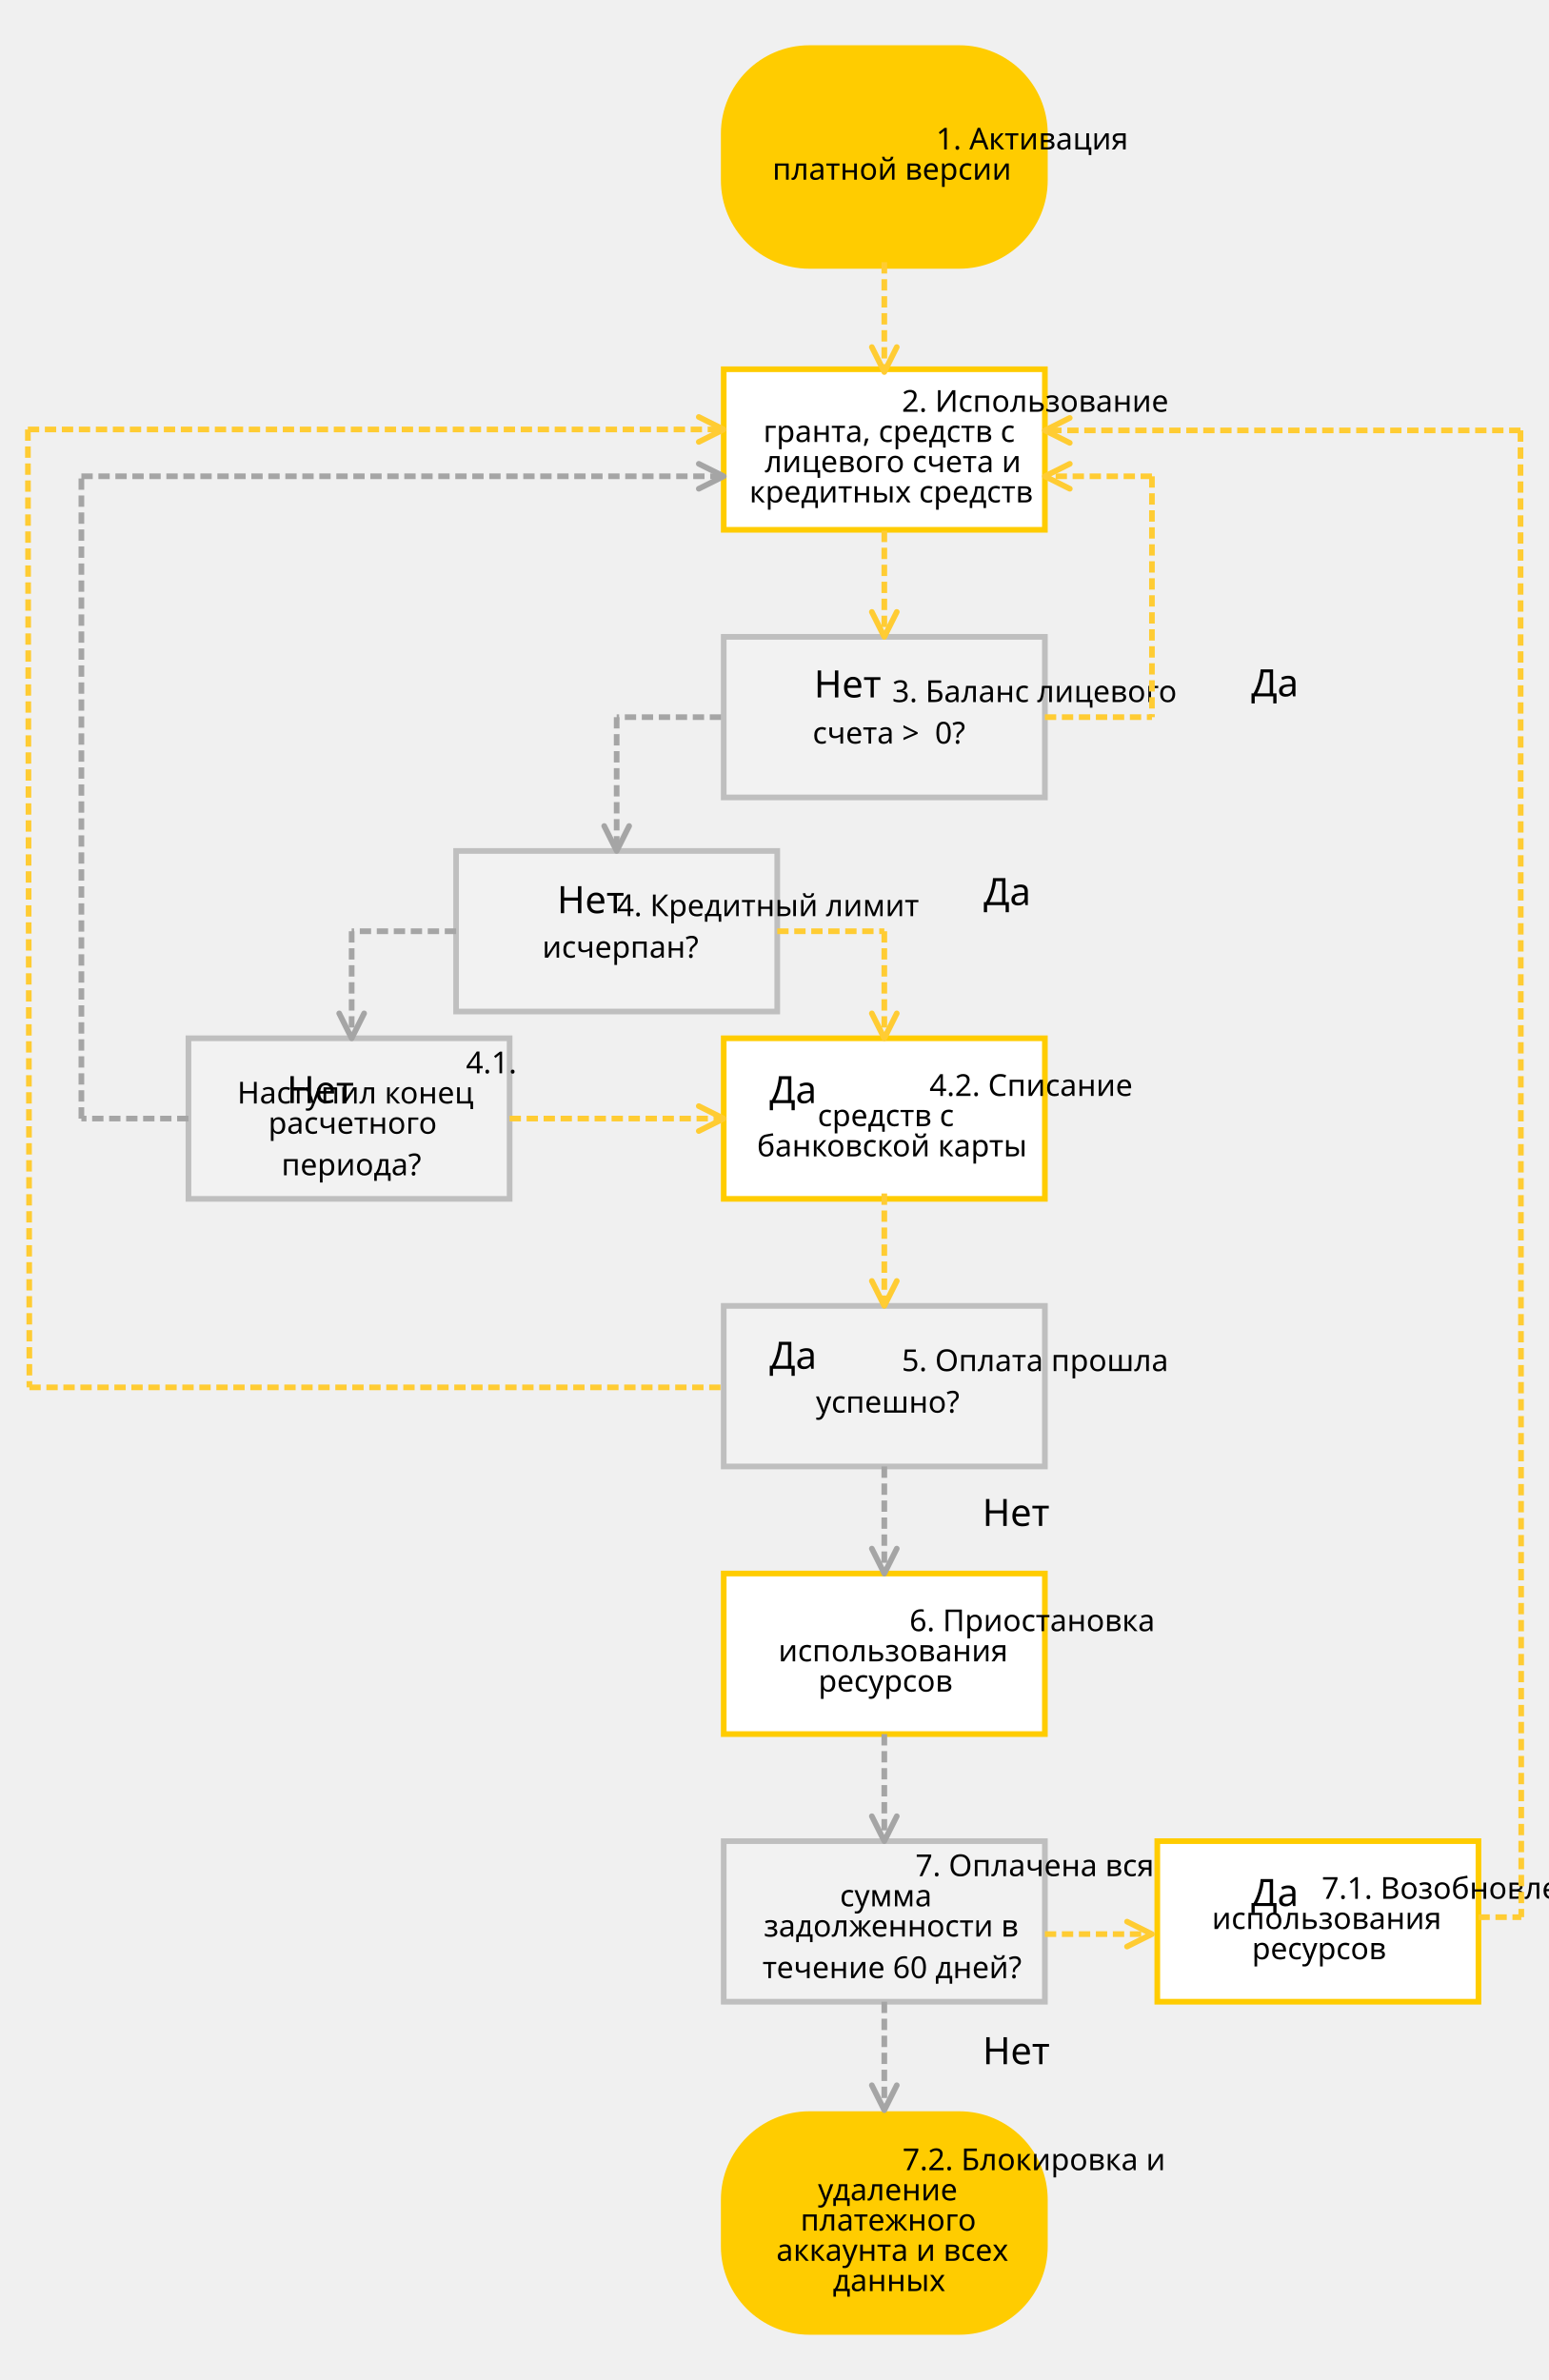
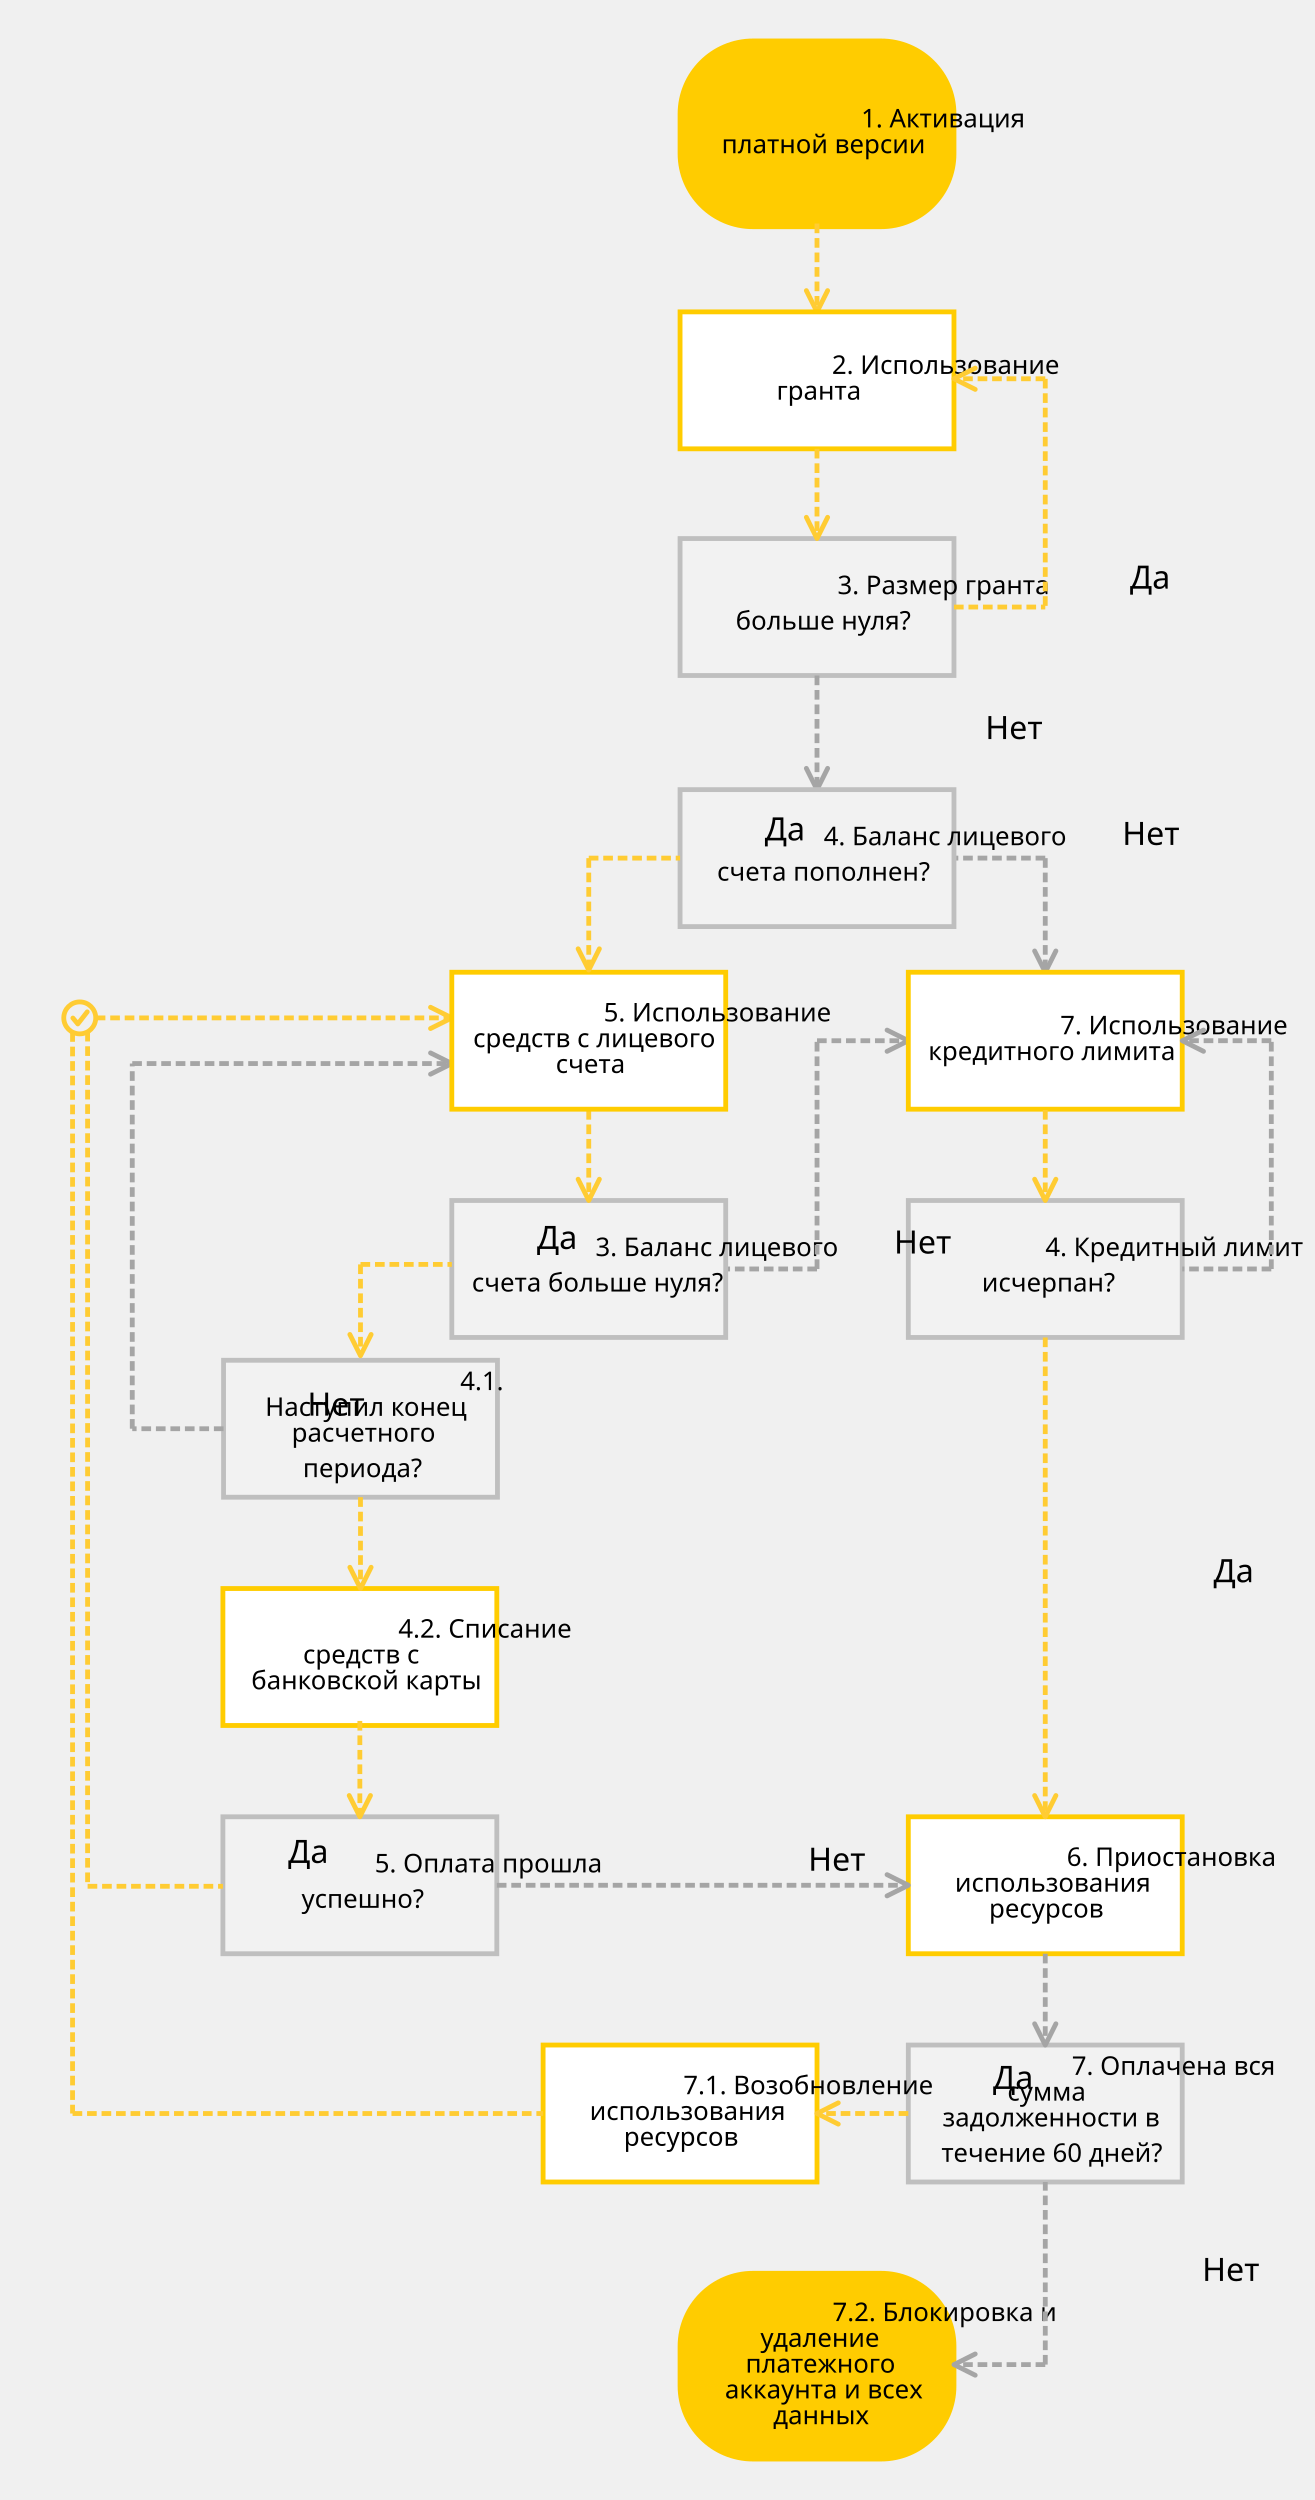
- <svg xmlns="http://www.w3.org/2000/svg" xmlns:ns1="http://schemas.microsoft.com/visio/2003/SVGExtensions/" xmlns:xlink="http://www.w3.org/1999/xlink" width="5.694in" height="8.753in" viewBox="0 0 409.976 630.182" xml:space="preserve" color-interpolation-filters="sRGB" class="st16">
+ <svg xmlns="http://www.w3.org/2000/svg" xmlns:ns1="http://schemas.microsoft.com/visio/2003/SVGExtensions/" xmlns:xlink="http://www.w3.org/1999/xlink" width="5.668in" height="10.78in" viewBox="0 0 408.102 776.166" xml:space="preserve" color-interpolation-filters="sRGB" class="st19">
  <ns1:documentProperties ns1:langID="1049" ns1:metric="true" ns1:viewMarkup="false">
    <ns1:userDefs>
      <ns1:ud ns1:nameU="msvConvertTheme" />
    </ns1:userDefs>
  </ns1:documentProperties>
  <style type="text/css">
	
- 		.st1 {fill:#ffffff;marker-end:url(#mrkr13-4);stroke:#ffcc00;stroke-linecap:butt;stroke-width:1.5}
+ 		.st1 {fill:#ffcc00;marker-end:url(#mrkr13-4);stroke:#ffcc00;stroke-linecap:butt;stroke-width:1.5}
		.st2 {fill:#ffcc00;fill-opacity:1;stroke:#ffcc00;stroke-opacity:1;stroke-width:0.373}
		.st3 {fill:#000000;font-family:Yandex Sans Text Light;font-size:0.667em}
		.st4 {font-size:1em}
- 		.st5 {fill:#ffcc00;marker-end:url(#mrkr13-4);stroke:#ffcc00;stroke-linecap:butt;stroke-width:1.5}
- 		.st6 {fill:#f2f2f2;marker-end:url(#mrkr13-23);stroke:#bfbfbf;stroke-linecap:butt;stroke-width:1.5}
+ 		.st5 {fill:#ffffff;marker-end:url(#mrkr13-4);stroke:#ffcc00;stroke-linecap:butt;stroke-width:1.5}
+ 		.st6 {fill:#f2f2f2;marker-end:url(#mrkr13-16);stroke:#bfbfbf;stroke-linecap:butt;stroke-width:1.5}
		.st7 {fill:#bfbfbf;fill-opacity:1;stroke:#bfbfbf;stroke-opacity:1;stroke-width:0.373}
		.st8 {stroke:#ffcc33;stroke-dasharray:3,1.5;stroke-linecap:butt;stroke-width:1.5}
- 		.st9 {marker-end:url(#mrkr3-71);stroke:#ffcc33;stroke-dasharray:3,1.5;stroke-linecap:butt;stroke-width:1.5}
+ 		.st9 {marker-end:url(#mrkr3-64);stroke:#ffcc33;stroke-dasharray:3,1.5;stroke-linecap:butt;stroke-width:1.5}
		.st10 {fill:#ffcc33;fill-opacity:1;stroke:#ffcc33;stroke-opacity:1;stroke-width:0.455}
- 		.st11 {marker-end:url(#mrkr3-78);stroke:#a5a5a5;stroke-dasharray:3,1.5;stroke-linecap:butt;stroke-width:1.5}
+ 		.st11 {marker-end:url(#mrkr3-71);stroke:#a5a5a5;stroke-dasharray:3,1.5;stroke-linecap:butt;stroke-width:1.5}
		.st12 {fill:#a5a5a5;fill-opacity:1;stroke:#a5a5a5;stroke-opacity:1;stroke-width:0.455}
		.st13 {fill:none;marker-end:url(#mrkr13-4);stroke:none;stroke-linecap:butt;stroke-width:1.5}
		.st14 {fill:#000000;font-family:Yandex Sans Text Light;font-size:0.833em}
		.st15 {stroke:#a5a5a5;stroke-dasharray:3,1.5;stroke-linecap:butt;stroke-width:1.5}
- 		.st16 {fill:none;fill-rule:evenodd;font-size:12px;overflow:visible;stroke-linecap:square;stroke-miterlimit:3}
+ 		.st16 {fill:none;stroke:#ffcc33;stroke-linecap:butt;stroke-width:1.5}
+ 		.st17 {fill:none}
+ 		.st18 {stroke:#ffcc33;stroke-linecap:round;stroke-linejoin:round;stroke-width:1.5}
+ 		.st19 {fill:none;fill-rule:evenodd;font-size:12px;overflow:visible;stroke-linecap:square;stroke-miterlimit:3}
	
	</style>
  <defs id="Patterns_And_Gradients">
-     <linearGradient id="grad0-63" x1="0" y1="0" x2="1" y2="0" gradientTransform="rotate(270 0.5 0.5)">
+     <linearGradient id="grad0-56" x1="0" y1="0" x2="1" y2="0" gradientTransform="rotate(270 0.5 0.5)">
      <stop offset="0" stop-color="#f2f2f2" stop-opacity="1" />
      <stop offset="1" stop-color="#ffffff" stop-opacity="1" />
    </linearGradient>
  </defs>
  <defs id="Markers">
    <g id="lend13">
      <path d="M 3 1 L 0 0 L 3 -1 L 3 1 " style="stroke:none" />
    </g>
    <marker id="mrkr13-4" class="st2" ns1:arrowType="13" ns1:arrowSize="2" ns1:setback="8.04" refX="-8.04" orient="auto" markerUnits="strokeWidth" overflow="visible">
      <use xlink:href="#lend13" transform="scale(-2.68,-2.68) " />
    </marker>
-     <marker id="mrkr13-23" class="st7" ns1:arrowType="13" ns1:arrowSize="2" ns1:setback="8.04" refX="-8.04" orient="auto" markerUnits="strokeWidth" overflow="visible">
+     <marker id="mrkr13-16" class="st7" ns1:arrowType="13" ns1:arrowSize="2" ns1:setback="8.04" refX="-8.04" orient="auto" markerUnits="strokeWidth" overflow="visible">
      <use xlink:href="#lend13" transform="scale(-2.68,-2.68) " />
    </marker>
    <g id="lend3">
      <path d="M 2 1 L 0 0 L 2 -1 " style="stroke-linecap:round;stroke-linejoin:round;fill:none" />
    </g>
-     <marker id="mrkr3-71" class="st10" ns1:arrowType="3" ns1:arrowSize="1" orient="auto" markerUnits="strokeWidth" overflow="visible">
+     <marker id="mrkr3-64" class="st10" ns1:arrowType="3" ns1:arrowSize="1" orient="auto" markerUnits="strokeWidth" overflow="visible">
      <use xlink:href="#lend3" transform="scale(-2.2,-2.2) " />
    </marker>
-     <marker id="mrkr3-78" class="st12" ns1:arrowType="3" ns1:arrowSize="1" orient="auto" markerUnits="strokeWidth" overflow="visible">
+     <marker id="mrkr3-71" class="st12" ns1:arrowType="3" ns1:arrowSize="1" orient="auto" markerUnits="strokeWidth" overflow="visible">
      <use xlink:href="#lend3" transform="scale(-2.2,-2.2) " />
    </marker>
  </defs>
  <g ns1:mID="0" ns1:index="1" ns1:groupContext="foregroundPage">
    <ns1:pageProperties ns1:drawingScale="0.0393701" ns1:pageScale="0.0393701" ns1:drawingUnits="24" ns1:shadowOffsetX="8.50394" ns1:shadowOffsetY="-8.50394" />
-     <g id="shape5-1" ns1:mID="5" ns1:groupContext="shape" transform="translate(191.631,-489.91)">
-       <ns1:textBlock ns1:margins="rect(4,4,4,4)" ns1:tabSpace="42.5197" />
-       <ns1:textRect cx="42.52" cy="608.922" width="85.04" height="42.52" />
-       <rect x="0" y="587.662" width="85.039" height="42.52" class="st1" />
-       <text x="9.69" y="598.92" class="st3" ns1:langID="1049">
-         <ns1:paragraph ns1:spLine="-1" ns1:horizAlign="1" />
-         <ns1:tabList />2. Использование <tspan x="10.49" dy="1em" class="st4">гранта</tspan>, средств с <tspan x="10.85" dy="1em" class="st4">лицевого счета и </tspan>
-         <tspan x="6.78" dy="1em" class="st4">кредитных средств</tspan>
-       </text>
-     </g>
-     <g id="shape129-9" ns1:mID="129" ns1:groupContext="shape" transform="translate(191.631,-559.799)">
-       <ns1:textBlock ns1:margins="rect(4,4,4,4)" ns1:tabSpace="42.5197" />
-       <ns1:textRect cx="42.52" cy="601.347" width="85.04" height="57.67" />
-       <rect x="0" y="572.511" width="85.039" height="57.67" rx="22.677" ry="22.677" class="st5" />
-       <text x="18.76" y="599.35" class="st3" ns1:langID="1049">
+     <g id="shape129-1" ns1:mID="129" ns1:groupContext="shape" transform="translate(211.138,-705.783)">
+       <ns1:textBlock ns1:margins="rect(4,4,4,4)" ns1:tabSpace="42.5197" />
+       <ns1:textRect cx="42.52" cy="747.331" width="85.04" height="57.67" />
+       <rect x="0" y="718.496" width="85.039" height="57.67" rx="22.677" ry="22.677" class="st1" />
+       <text x="18.76" y="745.33" class="st3" ns1:langID="1049">
        <ns1:paragraph ns1:spLine="-1" ns1:horizAlign="1" />
        <ns1:tabList />1. Активация <tspan x="12.9" dy="1em" class="st4">платной версии</tspan>
      </text>
    </g>
-     <g id="shape165-14" ns1:mID="165" ns1:groupContext="shape" transform="translate(191.631,-312.745)">
-       <ns1:textBlock ns1:margins="rect(4,4,4,4)" ns1:tabSpace="42.5197" />
-       <ns1:textRect cx="42.52" cy="608.922" width="85.04" height="42.52" />
-       <rect x="0" y="587.662" width="85.039" height="42.52" class="st1" />
-       <text x="17" y="602.92" class="st3" ns1:langID="1049">
+     <g id="shape165-7" ns1:mID="165" ns1:groupContext="shape" transform="translate(69.2039,-240.461)">
+       <ns1:textBlock ns1:margins="rect(4,4,4,4)" ns1:tabSpace="42.5197" />
+       <ns1:textRect cx="42.52" cy="754.906" width="85.04" height="42.52" />
+       <rect x="0" y="733.646" width="85.039" height="42.52" class="st5" />
+       <text x="17" y="748.91" class="st3" ns1:langID="1049">
        <ns1:paragraph ns1:spLine="-1" ns1:horizAlign="1" />
        <ns1:tabList />4.2. Списание <tspan x="24.87" dy="1em" class="st4">средств с </tspan>
        <tspan x="8.81" dy="1em" class="st4">банковской карты</tspan>
      </text>
    </g>
-     <g id="shape168-20" ns1:mID="168" ns1:groupContext="shape" transform="translate(191.631,-419.044)">
-       <ns1:textBlock ns1:margins="rect(4,4,4,4)" ns1:tabSpace="42.5197" />
-       <ns1:textRect cx="42.52" cy="608.922" width="85.04" height="42.52" />
-       <rect x="0" y="587.662" width="85.039" height="42.52" class="st6" />
-       <text x="7.14" y="604.92" class="st3" ns1:langID="1049">
-         <ns1:paragraph ns1:spLine="-1" ns1:horizAlign="1" />
-         <ns1:tabList />3. Баланс лицевого <tspan x="23.54" dy="1.375em" class="st4">счета </tspan>&gt;  0?</text>
-     </g>
-     <g id="shape170-26" ns1:mID="170" ns1:groupContext="shape" transform="translate(191.631,-241.879)">
-       <ns1:textBlock ns1:margins="rect(4,4,4,4)" ns1:tabSpace="42.5197" />
-       <ns1:textRect cx="42.52" cy="608.922" width="85.04" height="42.52" />
-       <rect x="0" y="587.662" width="85.039" height="42.52" class="st6" />
-       <text x="9.68" y="604.92" class="st3" ns1:langID="1049">
+     <g id="shape168-13" ns1:mID="168" ns1:groupContext="shape" transform="translate(140.271,-360.934)">
+       <ns1:textBlock ns1:margins="rect(4,4,4,4)" ns1:tabSpace="42.5197" />
+       <ns1:textRect cx="42.52" cy="754.906" width="85.04" height="42.52" />
+       <rect x="0" y="733.646" width="85.039" height="42.52" class="st6" />
+       <text x="7.14" y="750.91" class="st3" ns1:langID="1049">
+         <ns1:paragraph ns1:spLine="-1" ns1:horizAlign="1" />
+         <ns1:tabList />3. Баланс лицевого <tspan x="6.22" dy="1.375em" class="st4">счета больше нуля</tspan>?</text>
+     </g>
+     <g id="shape170-19" ns1:mID="170" ns1:groupContext="shape" transform="translate(69.2039,-169.595)">
+       <ns1:textBlock ns1:margins="rect(4,4,4,4)" ns1:tabSpace="42.5197" />
+       <ns1:textRect cx="42.52" cy="754.906" width="85.04" height="42.52" />
+       <rect x="0" y="733.646" width="85.039" height="42.52" class="st6" />
+       <text x="9.68" y="750.91" class="st3" ns1:langID="1049">
        <ns1:paragraph ns1:spLine="-1" ns1:horizAlign="1" />
        <ns1:tabList />5.<tspan class="st4" ns1:langID="1033"> </tspan>Оплата прошла <tspan x="24.41" dy="1.375em" class="st4">успешно</tspan>?</text>
    </g>
-     <g id="shape178-32" ns1:mID="178" ns1:groupContext="shape" transform="translate(191.631,-171.013)">
-       <ns1:textBlock ns1:margins="rect(4,4,4,4)" ns1:tabSpace="42.5197" />
-       <ns1:textRect cx="42.52" cy="608.922" width="85.04" height="42.52" />
-       <rect x="0" y="587.662" width="85.039" height="42.52" class="st1" />
-       <text x="11.73" y="602.92" class="st3" ns1:langID="1049">
+     <g id="shape178-25" ns1:mID="178" ns1:groupContext="shape" transform="translate(282.004,-169.595)">
+       <ns1:textBlock ns1:margins="rect(4,4,4,4)" ns1:tabSpace="42.5197" />
+       <ns1:textRect cx="42.52" cy="754.906" width="85.04" height="42.52" />
+       <rect x="0" y="733.646" width="85.039" height="42.52" class="st5" />
+       <text x="11.73" y="748.91" class="st3" ns1:langID="1049">
        <ns1:paragraph ns1:spLine="-1" ns1:horizAlign="1" />
        <ns1:tabList />6. Приостановка <tspan x="14.46" dy="1em" class="st4">использования </tspan>
        <tspan x="25.05" dy="1em" class="st4">ресурсов</tspan>
      </text>
    </g>
-     <g id="shape179-38" ns1:mID="179" ns1:groupContext="shape" transform="translate(191.631,-100.147)">
-       <ns1:textBlock ns1:margins="rect(4,4,4,4)" ns1:tabSpace="42.5197" />
-       <ns1:textRect cx="42.52" cy="608.922" width="85.04" height="42.52" />
-       <rect x="0" y="587.662" width="85.039" height="42.52" class="st6" />
-       <text x="13.29" y="596.92" class="st3" ns1:langID="1049">
+     <g id="shape179-31" ns1:mID="179" ns1:groupContext="shape" transform="translate(282.004,-98.7292)">
+       <ns1:textBlock ns1:margins="rect(4,4,4,4)" ns1:tabSpace="42.5197" />
+       <ns1:textRect cx="42.52" cy="754.906" width="85.04" height="42.52" />
+       <rect x="0" y="733.646" width="85.039" height="42.52" class="st6" />
+       <text x="13.29" y="742.91" class="st3" ns1:langID="1049">
        <ns1:paragraph ns1:spLine="-1" ns1:horizAlign="1" />
        <ns1:tabList />7.<tspan class="st4" ns1:langID="1033"> </tspan>Оплачена вся <tspan x="30.76" dy="1em" class="st4">сумма </tspan>
        <tspan x="10.63" dy="1em" class="st4">задолженности в </tspan>
        <tspan x="10.27" dy="1.375em" class="st4">течение </tspan>60 дней?</text>
    </g>
-     <g id="shape184-46" ns1:mID="184" ns1:groupContext="shape" transform="translate(306.434,-100.147)">
-       <ns1:textBlock ns1:margins="rect(4,4,4,4)" ns1:tabSpace="42.5197" />
-       <ns1:textRect cx="42.52" cy="608.922" width="85.04" height="42.52" />
-       <rect x="0" y="587.662" width="85.039" height="42.52" class="st1" />
-       <text x="6.07" y="602.92" class="st3" ns1:langID="1049">
+     <g id="shape184-39" ns1:mID="184" ns1:groupContext="shape" transform="translate(168.618,-98.7292)">
+       <ns1:textBlock ns1:margins="rect(4,4,4,4)" ns1:tabSpace="42.5197" />
+       <ns1:textRect cx="42.52" cy="754.906" width="85.04" height="42.52" />
+       <rect x="0" y="733.646" width="85.039" height="42.52" class="st5" />
+       <text x="6.07" y="748.91" class="st3" ns1:langID="1049">
        <ns1:paragraph ns1:spLine="-1" ns1:horizAlign="1" />
        <ns1:tabList />7.1. Возобновление <tspan x="14.46" dy="1em" class="st4">использования </tspan>
        <tspan x="25.05" dy="1em" class="st4">ресурсов</tspan>
      </text>
    </g>
-     <g id="shape186-52" ns1:mID="186" ns1:groupContext="shape" transform="translate(191.631,-12.7124)">
-       <ns1:textBlock ns1:margins="rect(4,4,4,4)" ns1:tabSpace="42.5197" />
-       <ns1:textRect cx="42.52" cy="601.347" width="85.04" height="57.67" />
-       <rect x="0" y="572.511" width="85.039" height="57.67" rx="22.677" ry="22.677" class="st5" />
-       <text x="9.87" y="587.35" class="st3" ns1:langID="1049">
+     <g id="shape186-45" ns1:mID="186" ns1:groupContext="shape" transform="translate(211.138,-12.7124)">
+       <ns1:textBlock ns1:margins="rect(4,4,4,4)" ns1:tabSpace="42.5197" />
+       <ns1:textRect cx="42.52" cy="747.331" width="85.04" height="57.67" />
+       <rect x="0" y="718.496" width="85.039" height="57.67" rx="22.677" ry="22.677" class="st1" />
+       <text x="9.87" y="733.33" class="st3" ns1:langID="1049">
        <ns1:paragraph ns1:spLine="-1" ns1:horizAlign="1" />
        <ns1:tabList />7.2. Блокировка и <tspan x="24.94" dy="1em" class="st4">удаление </tspan>
        <tspan x="20.32" dy="1em" class="st4">платежного </tspan>
        <tspan x="13.92" dy="1em" class="st4">аккаунта и всех </tspan>
        <tspan x="28.89" dy="1em" class="st4">данных</tspan>
      </text>
    </g>
-     <g id="shape196-60" ns1:mID="196" ns1:groupContext="shape" transform="translate(7.78173,-262.824)">
-       <path d="M0 630.18 L183.85 630.18" class="st8" />
-     </g>
-     <g id="shape199-65" ns1:mID="199" ns1:groupContext="shape" transform="translate(276.67,-118.05)">
-       <path d="M0 630.18 L28.35 630.18" class="st9" />
-     </g>
-     <g id="shape212-72" ns1:mID="212" ns1:groupContext="shape" transform="translate(864.332,530.035) rotate(90)">
-       <path d="M0 630.18 L28.72 630.18" class="st11" />
-     </g>
-     <g id="shape258-79" ns1:mID="258" ns1:groupContext="shape" transform="translate(864.332,459.169) rotate(90)">
-       <path d="M0 630.18 L28.35 630.18" class="st11" />
-     </g>
-     <g id="shape259-85" ns1:mID="259" ns1:groupContext="shape" transform="translate(864.332,316.019) rotate(90)">
-       <path d="M0 630.18 L29.76 630.18" class="st9" />
-     </g>
-     <g id="shape260-91" ns1:mID="260" ns1:groupContext="shape" transform="translate(864.332,69.4053) rotate(90)">
-       <path d="M0 630.18 L29.08 630.18" class="st9" />
-     </g>
-     <g id="shape262-97" ns1:mID="262" ns1:groupContext="shape" transform="translate(276.67,-440.304)">
-       <path d="M0 630.18 L28.35 630.18" class="st8" />
-     </g>
-     <g id="shape342-101" ns1:mID="342" ns1:groupContext="shape" transform="translate(167.537,-78.8867)">
-       <ns1:textBlock ns1:margins="rect(4,4,4,4)" ns1:tabSpace="42.5197" />
-       <ns1:textRect cx="54.567" cy="622.461" width="109.14" height="15.441" />
-       <rect x="0" y="614.74" width="109.134" height="15.441" class="st13" />
-       <text x="45.87" y="625.46" class="st14" ns1:langID="1049">
-         <ns1:paragraph ns1:horizAlign="1" />
-         <ns1:tabList />Нет</text>
-     </g>
-     <g id="shape343-105" ns1:mID="343" ns1:groupContext="shape" transform="translate(153.222,-223.454)">
-       <ns1:textBlock ns1:margins="rect(4,4,4,4)" ns1:tabSpace="42.5197" />
-       <ns1:textRect cx="68.811" cy="624.512" width="137.63" height="11.339" />
-       <rect x="0" y="618.843" width="137.622" height="11.339" class="st13" />
-       <text x="60.12" y="627.51" class="st14" ns1:langID="1049">
-         <ns1:paragraph ns1:horizAlign="1" />
-         <ns1:tabList />Нет</text>
-     </g>
-     <g id="shape344-109" ns1:mID="344" ns1:groupContext="shape" transform="translate(276.67,-100.147)">
-       <ns1:textBlock ns1:margins="rect(4,4,4,4)" ns1:tabSpace="42.5197" />
-       <ns1:textRect cx="14.173" cy="601.835" width="28.35" height="56.693" />
-       <rect x="0" y="573.489" width="28.346" height="56.693" class="st13" />
-       <text x="7.87" y="604.84" class="st14" ns1:langID="1049">
-         <ns1:paragraph ns1:horizAlign="1" />
-         <ns1:tabList />Да</text>
-     </g>
-     <g id="shape345-113" ns1:mID="345" ns1:groupContext="shape" transform="translate(120.056,-233.021)">
-       <ns1:textBlock ns1:margins="rect(4,4,4,4)" ns1:tabSpace="42.5197" />
-       <ns1:textRect cx="43.228" cy="592.445" width="86.46" height="75.472" />
-       <rect x="0" y="554.709" width="86.457" height="75.472" class="st13" />
-       <text x="36.92" y="595.45" class="st14" ns1:langID="1049">
-         <ns1:paragraph ns1:horizAlign="1" />
-         <ns1:tabList />Да</text>
-     </g>
-     <g id="shape348-117" ns1:mID="348" ns1:groupContext="shape" transform="translate(7.37902,-516.485)">
-       <path d="M0 630.18 L184.25 630.18" class="st9" />
-     </g>
-     <g id="shape350-123" ns1:mID="350" ns1:groupContext="shape" transform="translate(120.765,-362.351)">
-       <ns1:textBlock ns1:margins="rect(4,4,4,4)" ns1:tabSpace="42.5197" />
-       <ns1:textRect cx="42.52" cy="608.922" width="85.04" height="42.52" />
-       <rect x="0" y="587.662" width="85.039" height="42.52" class="st6" />
-       <text x="5.08" y="604.92" class="st3" ns1:langID="1049">
+     <g id="shape196-53" ns1:mID="196" ns1:groupContext="shape" transform="translate(27.1983,-190.54)">
+       <path d="M0 776.17 L42.01 776.17" class="st8" />
+     </g>
+     <g id="shape199-58" ns1:mID="199" ns1:groupContext="shape" transform="translate(282.004,1432.34) rotate(180)">
+       <path d="M0 776.17 L28.35 776.17" class="st9" />
+     </g>
+     <g id="shape212-65" ns1:mID="212" ns1:groupContext="shape" transform="translate(324.523,1510.3) rotate(180)">
+       <path d="M0 776.17 L28.35 776.17" class="st11" />
+     </g>
+     <g id="shape258-72" ns1:mID="258" ns1:groupContext="shape" transform="translate(1100.69,606.571) rotate(90)">
+       <path d="M0 776.17 L28.35 776.17" class="st11" />
+     </g>
+     <g id="shape259-78" ns1:mID="259" ns1:groupContext="shape" transform="translate(887.89,534.287) rotate(90)">
+       <path d="M0 776.17 L29.76 776.17" class="st9" />
+     </g>
+     <g id="shape260-84" ns1:mID="260" ns1:groupContext="shape" transform="translate(1029.82,69.4053) rotate(90)">
+       <path d="M0 776.17 L27.42 776.17" class="st9" />
+     </g>
+     <g id="shape342-90" ns1:mID="342" ns1:groupContext="shape" transform="translate(274.917,-63.2961)">
+       <ns1:textBlock ns1:margins="rect(4,4,4,4)" ns1:tabSpace="42.5197" />
+       <ns1:textRect cx="60.236" cy="768.445" width="120.48" height="15.441" />
+       <rect x="0" y="760.725" width="120.472" height="15.441" class="st13" />
+       <text x="51.54" y="771.45" class="st14" ns1:langID="1049">
+         <ns1:paragraph ns1:horizAlign="1" />
+         <ns1:tabList />Нет</text>
+     </g>
+     <g id="shape344-94" ns1:mID="344" ns1:groupContext="shape" transform="translate(253.657,-98.7292)">
+       <ns1:textBlock ns1:margins="rect(4,4,4,4)" ns1:tabSpace="42.5197" />
+       <ns1:textRect cx="14.173" cy="744.276" width="28.35" height="63.779" />
+       <rect x="0" y="712.386" width="28.346" height="63.779" class="st13" />
+       <text x="7.87" y="747.28" class="st14" ns1:langID="1049">
+         <ns1:paragraph ns1:horizAlign="1" />
+         <ns1:tabList />Да</text>
+     </g>
+     <g id="shape348-98" ns1:mID="348" ns1:groupContext="shape" transform="translate(29.7202,-460.147)">
+       <path d="M0 776.17 L110.55 776.17" class="st9" />
+     </g>
+     <g id="shape350-104" ns1:mID="350" ns1:groupContext="shape" transform="translate(282.004,-360.934)">
+       <ns1:textBlock ns1:margins="rect(4,4,4,4)" ns1:tabSpace="42.5197" />
+       <ns1:textRect cx="42.52" cy="754.906" width="85.04" height="42.52" />
+       <rect x="0" y="733.646" width="85.039" height="42.52" class="st6" />
+       <text x="5.08" y="750.91" class="st3" ns1:langID="1049">
        <ns1:paragraph ns1:spLine="-1" ns1:horizAlign="1" />
        <ns1:tabList />4. Кредитный лимит <tspan x="22.82" dy="1.375em" class="st4">исчерпан</tspan>?</text>
    </g>
-     <g id="shape357-128" ns1:mID="357" ns1:groupContext="shape" transform="translate(864.332,140.515) rotate(90)">
-       <path d="M0 630.18 L28.1 630.18" class="st9" />
-     </g>
-     <g id="shape367-134" ns1:mID="367" ns1:groupContext="shape" transform="translate(163.285,-438.887)">
-       <ns1:textBlock ns1:margins="rect(4,4,4,4)" ns1:tabSpace="42.5197" />
-       <ns1:textRect cx="14.173" cy="620.544" width="28.35" height="19.276" />
-       <rect x="0" y="610.906" width="28.346" height="19.276" class="st13" />
-       <text x="5.48" y="623.54" class="st14" ns1:langID="1049">
-         <ns1:paragraph ns1:horizAlign="1" />
-         <ns1:tabList />Нет</text>
-     </g>
-     <g id="shape368-138" ns1:mID="368" ns1:groupContext="shape" transform="translate(276.67,-407.706)">
-       <ns1:textBlock ns1:margins="rect(4,4,4,4)" ns1:tabSpace="42.5197" />
-       <ns1:textRect cx="14.173" cy="589.079" width="28.35" height="82.205" />
-       <rect x="0" y="547.977" width="28.346" height="82.205" class="st13" />
-       <text x="7.87" y="592.08" class="st14" ns1:langID="1049">
-         <ns1:paragraph ns1:horizAlign="1" />
-         <ns1:tabList />Да</text>
-     </g>
-     <g id="shape370-142" ns1:mID="370" ns1:groupContext="shape" transform="translate(190.938,820.059) rotate(180)">
-       <path d="M0 630.18 L27.65 630.18" class="st15" />
-     </g>
-     <g id="shape378-146" ns1:mID="378" ns1:groupContext="shape" transform="translate(793.466,189.878) rotate(90)">
-       <path d="M0 630.18 L35.43 630.18" class="st11" />
-     </g>
-     <g id="shape393-152" ns1:mID="393" ns1:groupContext="shape" transform="translate(34.3082,-356.682)">
-       <ns1:textBlock ns1:margins="rect(4,4,4,4)" ns1:tabSpace="42.5197" />
-       <ns1:textRect cx="75.118" cy="595.457" width="150.24" height="69.449" />
-       <rect x="0" y="560.733" width="150.236" height="69.449" class="st13" />
-       <text x="66.42" y="598.46" class="st14" ns1:langID="1049">
-         <ns1:paragraph ns1:horizAlign="1" />
-         <ns1:tabList />Нет</text>
-     </g>
-     <g id="shape401-156" ns1:mID="401" ns1:groupContext="shape" transform="translate(402.597,744.127) rotate(180)">
-       <path d="M0 630.18 L125.94 630.18" class="st9" />
-     </g>
-     <g id="shape402-162" ns1:mID="402" ns1:groupContext="shape" transform="translate(637.56,112.696) rotate(89.909)">
-       <path d="M0 630.18 L253.66 630.18" class="st8" />
-     </g>
-     <g id="shape405-166" ns1:mID="405" ns1:groupContext="shape" transform="translate(864.332,388.303) rotate(90)">
-       <path d="M0 630.18 L28.35 630.18" class="st11" />
-     </g>
-     <g id="shape410-172" ns1:mID="410" ns1:groupContext="shape" transform="translate(390.749,-122.525) rotate(-0.0658572)">
-       <path d="M0 630.18 L11.34 630.18" class="st8" />
-     </g>
-     <g id="shape415-176" ns1:mID="415" ns1:groupContext="shape" transform="translate(305.017,756.28) rotate(180)">
-       <path d="M0 630.18 L28.35 630.18" class="st9" />
-     </g>
-     <g id="shape421-182" ns1:mID="421" ns1:groupContext="shape" transform="translate(1032.78,113.6) rotate(89.9686)">
-       <path d="M0 630.18 L393.7 630.18" class="st8" />
-     </g>
-     <g id="shape422-186" ns1:mID="422" ns1:groupContext="shape" transform="translate(49.8987,-312.745)">
-       <ns1:textBlock ns1:margins="rect(4,4,4,4)" ns1:tabSpace="42.5197" />
-       <ns1:textRect cx="42.52" cy="608.922" width="85.04" height="42.52" />
-       <rect x="0" y="587.662" width="85.039" height="42.52" class="st6" />
-       <text x="36.02" y="596.92" class="st3" ns1:langID="1049">
+     <g id="shape357-109" ns1:mID="357" ns1:groupContext="shape" transform="translate(958.957,344.61) rotate(90)">
+       <path d="M0 776.17 L28.1 776.17" class="st9" />
+     </g>
+     <g id="shape367-115" ns1:mID="367" ns1:groupContext="shape" transform="translate(225.311,-378.509)">
+       <ns1:textBlock ns1:margins="rect(4,4,4,4)" ns1:tabSpace="42.5197" />
+       <ns1:textRect cx="14.173" cy="764.686" width="28.35" height="22.961" />
+       <rect x="0" y="753.205" width="28.346" height="22.961" class="st13" />
+       <text x="5.48" y="767.69" class="st14" ns1:langID="1049">
+         <ns1:paragraph ns1:horizAlign="1" />
+         <ns1:tabList />Нет</text>
+     </g>
+     <g id="shape370-119" ns1:mID="370" ns1:groupContext="shape" transform="translate(253.657,1170.14) rotate(180)">
+       <path d="M0 776.17 L27.65 776.17" class="st15" />
+     </g>
+     <g id="shape378-123" ns1:mID="378" ns1:groupContext="shape" transform="translate(253.657,-453.06)">
+       <path d="M0 776.17 L28.35 776.17" class="st11" />
+     </g>
+     <g id="shape402-129" ns1:mID="402" ns1:groupContext="shape" transform="translate(803.364,320.339) rotate(90)">
+       <path d="M0 776.17 L265.29 776.17" class="st8" />
+     </g>
+     <g id="shape405-133" ns1:mID="405" ns1:groupContext="shape" transform="translate(154.243,-190.855)">
+       <path d="M0 776.17 L127.76 776.17" class="st11" />
+     </g>
+     <g id="shape410-139" ns1:mID="410" ns1:groupContext="shape" transform="translate(22.5293,-119.989)">
+       <path d="M0 776.17 L146.09 776.17" class="st8" />
+     </g>
+     <g id="shape421-143" ns1:mID="421" ns1:groupContext="shape" transform="translate(798.695,320.45) rotate(90)">
+       <path d="M0 776.17 L335.73 776.17" class="st8" />
+     </g>
+     <g id="shape422-147" ns1:mID="422" ns1:groupContext="shape" transform="translate(69.4053,-311.328)">
+       <ns1:textBlock ns1:margins="rect(4,4,4,4)" ns1:tabSpace="42.5197" />
+       <ns1:textRect cx="42.52" cy="754.906" width="85.04" height="42.52" />
+       <rect x="0" y="733.646" width="85.039" height="42.52" class="st6" />
+       <text x="36.02" y="742.91" class="st3" ns1:langID="1049">
        <ns1:paragraph ns1:spLine="-1" ns1:horizAlign="1" />
        <ns1:tabList />4.1.<ns1:newlineChar />
        <tspan x="12.92" dy="1em" class="st4">Наступил конец </tspan>
        <tspan x="21.14" dy="1em" class="st4">расчетного </tspan>
        <tspan x="24.62" dy="1.375em" class="st4">периода</tspan>?</text>
    </g>
-     <g id="shape426-193" ns1:mID="426" ns1:groupContext="shape" transform="translate(21.5523,-504.084)">
-       <path d="M0 630.18 L170.08 630.18" class="st11" />
-     </g>
-     <g id="shape427-199" ns1:mID="427" ns1:groupContext="shape" transform="translate(-608.629,296.177) rotate(-90)">
-       <path d="M0 630.18 L170.08 630.18" class="st15" />
-     </g>
-     <g id="shape428-203" ns1:mID="428" ns1:groupContext="shape" transform="translate(21.5523,-331.454)">
-       <ns1:textBlock ns1:margins="rect(4,4,4,4)" ns1:tabSpace="42.5197" />
-       <ns1:textRect cx="16.299" cy="620.544" width="32.6" height="19.276" />
-       <rect x="0" y="610.906" width="32.598" height="19.276" class="st13" />
-       <text x="7.6" y="623.54" class="st14" ns1:langID="1049">
-         <ns1:paragraph ns1:horizAlign="1" />
-         <ns1:tabList />Нет</text>
-     </g>
-     <g id="shape429-207" ns1:mID="429" ns1:groupContext="shape" transform="translate(205.804,-383.611)">
-       <path d="M0 630.18 L28.35 630.18" class="st8" />
-     </g>
-     <g id="shape430-211" ns1:mID="430" ns1:groupContext="shape" transform="translate(864.332,246.571) rotate(90)">
-       <path d="M0 630.18 L28.35 630.18" class="st9" />
-     </g>
-     <g id="shape431-217" ns1:mID="431" ns1:groupContext="shape" transform="translate(183.694,-362.351)">
-       <ns1:textBlock ns1:margins="rect(4,4,4,4)" ns1:tabSpace="42.5197" />
-       <ns1:textRect cx="36.283" cy="599.001" width="72.57" height="62.362" />
-       <rect x="0" y="567.819" width="72.567" height="62.362" class="st13" />
-       <text x="29.98" y="602" class="st14" ns1:langID="1049">
-         <ns1:paragraph ns1:horizAlign="1" />
-         <ns1:tabList />Да</text>
-     </g>
-     <g id="shape432-221" ns1:mID="432" ns1:groupContext="shape" transform="translate(935.199,126.098) rotate(90)">
-       <path d="M0 630.18 L63.78 630.18" class="st8" />
-     </g>
-     <g id="shape436-225" ns1:mID="436" ns1:groupContext="shape" transform="translate(49.8987,926.359) rotate(180)">
-       <path d="M0 630.18 L28.35 630.18" class="st15" />
-     </g>
-     <g id="shape437-229" ns1:mID="437" ns1:groupContext="shape" transform="translate(120.765,876.752) rotate(180)">
-       <path d="M0 630.18 L27.65 630.18" class="st15" />
-     </g>
-     <g id="shape438-233" ns1:mID="438" ns1:groupContext="shape" transform="translate(723.293,246.571) rotate(90)">
-       <path d="M0 630.18 L28.35 630.18" class="st11" />
-     </g>
-     <g id="shape439-239" ns1:mID="439" ns1:groupContext="shape" transform="translate(134.938,-334.005)">
-       <path d="M0 630.18 L56.69 630.18" class="st9" />
-     </g>
-     <g id="shape441-245" ns1:mID="441" ns1:groupContext="shape" transform="translate(127.001,-309.91)">
-       <ns1:textBlock ns1:margins="rect(4,4,4,4)" ns1:tabSpace="42.5197" />
-       <ns1:textRect cx="36.283" cy="599.001" width="72.57" height="62.362" />
-       <rect x="0" y="567.819" width="72.567" height="62.362" class="st13" />
-       <text x="29.98" y="602" class="st14" ns1:langID="1049">
-         <ns1:paragraph ns1:horizAlign="1" />
-         <ns1:tabList />Да</text>
+     <g id="shape426-154" ns1:mID="426" ns1:groupContext="shape" transform="translate(41.0588,-445.973)">
+       <path d="M0 776.17 L99.21 776.17" class="st11" />
+     </g>
+     <g id="shape427-160" ns1:mID="427" ns1:groupContext="shape" transform="translate(-735.107,443.578) rotate(-90)">
+       <path d="M0 776.17 L113.39 776.17" class="st15" />
+     </g>
+     <g id="shape428-164" ns1:mID="428" ns1:groupContext="shape" transform="translate(41.0588,-330.036)">
+       <ns1:textBlock ns1:margins="rect(4,4,4,4)" ns1:tabSpace="42.5197" />
+       <ns1:textRect cx="16.299" cy="766.528" width="32.6" height="19.276" />
+       <rect x="0" y="756.89" width="32.598" height="19.276" class="st13" />
+       <text x="7.6" y="769.53" class="st14" ns1:langID="1049">
+         <ns1:paragraph ns1:horizAlign="1" />
+         <ns1:tabList />Нет</text>
+     </g>
+     <g id="shape429-168" ns1:mID="429" ns1:groupContext="shape" transform="translate(111.925,-383.611)">
+       <path d="M0 776.17 L28.35 776.17" class="st8" />
+     </g>
+     <g id="shape430-172" ns1:mID="430" ns1:groupContext="shape" transform="translate(888.091,392.555) rotate(90)">
+       <path d="M0 776.17 L28.35 776.17" class="st9" />
+     </g>
+     <g id="shape431-178" ns1:mID="431" ns1:groupContext="shape" transform="translate(88.3974,-358.099)">
+       <ns1:textBlock ns1:margins="rect(4,4,4,4)" ns1:tabSpace="42.5197" />
+       <ns1:textRect cx="37.843" cy="742.859" width="75.69" height="66.614" />
+       <rect x="0" y="709.552" width="75.685" height="66.614" class="st13" />
+       <text x="31.54" y="745.86" class="st14" ns1:langID="1049">
+         <ns1:paragraph ns1:horizAlign="1" />
+         <ns1:tabList />Да</text>
+     </g>
+     <g id="shape436-182" ns1:mID="436" ns1:groupContext="shape" transform="translate(69.4053,1219.74) rotate(180)">
+       <path d="M0 776.17 L28.35 776.17" class="st15" />
+     </g>
+     <g id="shape439-186" ns1:mID="439" ns1:groupContext="shape" transform="translate(888.091,464.838) rotate(90)">
+       <path d="M0 776.17 L28.35 776.17" class="st9" />
+     </g>
+     <g id="shape441-192" ns1:mID="441" ns1:groupContext="shape" transform="translate(12.7124,-169.595)">
+       <ns1:textBlock ns1:margins="rect(4,4,4,4)" ns1:tabSpace="42.5197" />
+       <ns1:textRect cx="36.283" cy="744.985" width="72.57" height="62.362" />
+       <rect x="0" y="713.804" width="72.567" height="62.362" class="st13" />
+       <text x="29.98" y="747.98" class="st14" ns1:langID="1049">
+         <ns1:paragraph ns1:horizAlign="1" />
+         <ns1:tabList />Да</text>
+     </g>
+     <g id="shape442-196" ns1:mID="442" ns1:groupContext="shape" transform="translate(140.271,-431.8)">
+       <ns1:textBlock ns1:margins="rect(4,4,4,4)" ns1:tabSpace="42.5197" />
+       <ns1:textRect cx="42.52" cy="754.906" width="85.04" height="42.52" />
+       <rect x="0" y="733.646" width="85.039" height="42.52" class="st5" />
+       <text x="9.69" y="748.91" class="st3" ns1:langID="1049">
+         <ns1:paragraph ns1:spLine="-1" ns1:horizAlign="1" />
+         <ns1:tabList />5. Использование <tspan x="6.62" dy="1em" class="st4">средств с лицевого </tspan>
+         <tspan x="32.26" dy="1em" class="st4">счета </tspan>
+       </text>
+     </g>
+     <g id="shape443-202" ns1:mID="443" ns1:groupContext="shape" transform="translate(289.09,-507.202)">
+       <ns1:textBlock ns1:margins="rect(4,4,4,4)" ns1:tabSpace="42.5197" />
+       <ns1:textRect cx="21.26" cy="766.528" width="42.52" height="19.276" />
+       <rect x="0" y="756.89" width="42.52" height="19.276" class="st13" />
+       <text x="12.56" y="769.53" class="st14" ns1:langID="1049">
+         <ns1:paragraph ns1:horizAlign="1" />
+         <ns1:tabList />Нет</text>
+     </g>
+     <g id="shape444-206" ns1:mID="444" ns1:groupContext="shape" transform="translate(1100.69,266.413) rotate(90)">
+       <path d="M0 776.17 L35.43 776.17" class="st11" />
+     </g>
+     <g id="shape445-212" ns1:mID="445" ns1:groupContext="shape" transform="translate(211.138,-636.823)">
+       <ns1:textBlock ns1:margins="rect(4,4,4,4)" ns1:tabSpace="42.5197" />
+       <ns1:textRect cx="42.52" cy="754.906" width="85.04" height="42.52" />
+       <rect x="0" y="733.646" width="85.039" height="42.52" class="st5" />
+       <text x="9.69" y="752.91" class="st3" ns1:langID="1049">
+         <ns1:paragraph ns1:spLine="-1" ns1:horizAlign="1" />
+         <ns1:tabList />2. Использование <tspan x="29.95" dy="1em" class="st4">гранта</tspan>
+       </text>
+     </g>
+     <g id="shape446-217" ns1:mID="446" ns1:groupContext="shape" transform="translate(211.138,-566.446)">
+       <ns1:textBlock ns1:margins="rect(4,4,4,4)" ns1:tabSpace="42.5197" />
+       <ns1:textRect cx="42.52" cy="754.906" width="85.04" height="42.52" />
+       <rect x="0" y="733.646" width="85.039" height="42.52" class="st6" />
+       <text x="11.42" y="750.91" class="st3" ns1:langID="1049">
+         <ns1:paragraph ns1:spLine="-1" ns1:horizAlign="1" />
+         <ns1:tabList />3. Размер гранта <tspan x="17.26" dy="1.375em" class="st4">больше нуля</tspan>?</text>
+     </g>
+     <g id="shape447-222" ns1:mID="447" ns1:groupContext="shape" transform="translate(296.177,-587.706)">
+       <path d="M0 776.17 L28.35 776.17" class="st8" />
+     </g>
+     <g id="shape448-226" ns1:mID="448" ns1:groupContext="shape" transform="translate(324.523,893.76) rotate(180)">
+       <path d="M0 776.17 L28.35 776.17" class="st9" />
+     </g>
+     <g id="shape449-232" ns1:mID="449" ns1:groupContext="shape" transform="translate(1100.69,117.594) rotate(90)">
+       <path d="M0 776.17 L70.87 776.17" class="st8" />
+     </g>
+     <g id="shape450-236" ns1:mID="450" ns1:groupContext="shape" transform="translate(1029.82,139.343) rotate(90)">
+       <path d="M0 776.17 L27.86 776.17" class="st9" />
+     </g>
+     <g id="shape451-242" ns1:mID="451" ns1:groupContext="shape" transform="translate(296.177,-555.31)">
+       <ns1:textBlock ns1:margins="rect(4,4,4,4)" ns1:tabSpace="42.5197" />
+       <ns1:textRect cx="14.173" cy="735.064" width="28.35" height="82.205" />
+       <rect x="0" y="693.961" width="28.346" height="82.205" class="st13" />
+       <text x="7.87" y="738.06" class="st14" ns1:langID="1049">
+         <ns1:paragraph ns1:horizAlign="1" />
+         <ns1:tabList />Да</text>
+     </g>
+     <g id="shape452-246" ns1:mID="452" ns1:groupContext="shape" transform="translate(1029.82,209.72) rotate(90)">
+       <path d="M0 776.17 L35.43 776.17" class="st11" />
+     </g>
+     <g id="shape453-252" ns1:mID="453" ns1:groupContext="shape" transform="translate(211.138,-488.493)">
+       <ns1:textBlock ns1:margins="rect(4,4,4,4)" ns1:tabSpace="42.5197" />
+       <ns1:textRect cx="42.52" cy="754.906" width="85.04" height="42.52" />
+       <rect x="0" y="733.646" width="85.039" height="42.52" class="st6" />
+       <text x="7.14" y="750.91" class="st3" ns1:langID="1049">
+         <ns1:paragraph ns1:spLine="-1" ns1:horizAlign="1" />
+         <ns1:tabList />4. Баланс лицевого <tspan x="11.48" dy="1.375em" class="st4">счета пополнен</tspan>?</text>
+     </g>
+     <g id="shape454-257" ns1:mID="454" ns1:groupContext="shape" transform="translate(282.004,-431.8)">
+       <ns1:textBlock ns1:margins="rect(4,4,4,4)" ns1:tabSpace="42.5197" />
+       <ns1:textRect cx="42.52" cy="754.906" width="85.04" height="42.52" />
+       <rect x="0" y="733.646" width="85.039" height="42.52" class="st5" />
+       <text x="9.69" y="752.91" class="st3" ns1:langID="1049">
+         <ns1:paragraph ns1:spLine="-1" ns1:horizAlign="1" />
+         <ns1:tabList />7. Использование <tspan x="6.19" dy="1em" class="st4">кредитного лимита</tspan>
+       </text>
+     </g>
+     <g id="shape455-262" ns1:mID="455" ns1:groupContext="shape" transform="translate(324.523,1042.58) rotate(180)">
+       <path d="M0 776.17 L27.65 776.17" class="st15" />
+     </g>
+     <g id="shape456-266" ns1:mID="456" ns1:groupContext="shape" transform="translate(182.791,-509.753)">
+       <path d="M0 776.17 L28.35 776.17" class="st8" />
+     </g>
+     <g id="shape457-270" ns1:mID="457" ns1:groupContext="shape" transform="translate(182.791,-477.154)">
+       <ns1:textBlock ns1:margins="rect(4,4,4,4)" ns1:tabSpace="42.5197" />
+       <ns1:textRect cx="14.173" cy="735.064" width="28.35" height="82.205" />
+       <rect x="0" y="693.961" width="28.346" height="82.205" class="st13" />
+       <text x="7.87" y="738.06" class="st14" ns1:langID="1049">
+         <ns1:paragraph ns1:horizAlign="1" />
+         <ns1:tabList />Да</text>
+     </g>
+     <g id="shape458-274" ns1:mID="458" ns1:groupContext="shape" transform="translate(958.957,266.413) rotate(90)">
+       <path d="M0 776.17 L34.76 776.17" class="st9" />
+     </g>
+     <g id="shape459-280" ns1:mID="459" ns1:groupContext="shape" transform="translate(-522.509,393.972) rotate(-90)">
+       <path d="M0 776.17 L70.87 776.17" class="st15" />
+     </g>
+     <g id="shape460-284" ns1:mID="460" ns1:groupContext="shape" transform="translate(193.279,-186.603)">
+       <ns1:textBlock ns1:margins="rect(4,4,4,4)" ns1:tabSpace="42.5197" />
+       <ns1:textRect cx="19.559" cy="764.402" width="39.12" height="23.528" />
+       <rect x="0" y="752.638" width="39.118" height="23.528" class="st13" />
+       <text x="10.86" y="767.4" class="st14" ns1:langID="1049">
+         <ns1:paragraph ns1:horizAlign="1" />
+         <ns1:tabList />Нет</text>
+     </g>
+     <g id="shape461-288" ns1:mID="461" ns1:groupContext="shape" transform="translate(-451.643,734.13) rotate(-90)">
+       <path d="M0 776.17 L56.69 776.17" class="st15" />
+     </g>
+     <g id="shape462-292" ns1:mID="462" ns1:groupContext="shape" transform="translate(1100.69,344.61) rotate(90)">
+       <path d="M0 776.17 L28.1 776.17" class="st9" />
+     </g>
+     <g id="shape463-298" ns1:mID="463" ns1:groupContext="shape" transform="translate(1100.69,415.232) rotate(90)">
+       <path d="M0 776.17 L148.82 776.17" class="st9" />
+     </g>
+     <g id="shape464-304" ns1:mID="464" ns1:groupContext="shape" transform="translate(394.697,1170.14) rotate(180)">
+       <path d="M0 776.17 L27.65 776.17" class="st15" />
+     </g>
+     <g id="shape465-308" ns1:mID="465" ns1:groupContext="shape" transform="translate(-381.469,393.972) rotate(-90)">
+       <path d="M0 776.17 L70.87 776.17" class="st15" />
+     </g>
+     <g id="shape466-312" ns1:mID="466" ns1:groupContext="shape" transform="translate(394.697,1099.27) rotate(180)">
+       <path d="M0 776.17 L27.65 776.17" class="st11" />
+     </g>
+     <g id="shape467-318" ns1:mID="467" ns1:groupContext="shape" transform="translate(367.043,-377.8)">
+       <ns1:textBlock ns1:margins="rect(4,4,4,4)" ns1:tabSpace="42.5197" />
+       <ns1:textRect cx="14.173" cy="764.686" width="28.35" height="22.961" />
+       <rect x="0" y="753.205" width="28.346" height="22.961" class="st13" />
+       <text x="5.48" y="767.69" class="st14" ns1:langID="1049">
+         <ns1:paragraph ns1:horizAlign="1" />
+         <ns1:tabList />Нет</text>
+     </g>
+     <g id="shape468-322" ns1:mID="468" ns1:groupContext="shape" transform="translate(298.445,-254.635)">
+       <ns1:textBlock ns1:margins="rect(4,4,4,4)" ns1:tabSpace="42.5197" />
+       <ns1:textRect cx="37.843" cy="742.859" width="75.69" height="66.614" />
+       <rect x="0" y="709.552" width="75.685" height="66.614" class="st13" />
+       <text x="31.54" y="745.86" class="st14" ns1:langID="1049">
+         <ns1:paragraph ns1:horizAlign="1" />
+         <ns1:tabList />Да</text>
+     </g>
+     <g id="group469-326" transform="translate(19.799,-455.186)" ns1:mID="469" ns1:groupContext="group">
+       <g id="shape470-327" ns1:mID="470" ns1:groupContext="shape">
+         <ellipse cx="4.961" cy="771.205" rx="4.961" ry="4.961" class="st16" />
+       </g>
+       <g id="shape471-329" ns1:mID="471" ns1:groupContext="shape" transform="translate(2.83465,-3.08774)">
+         <path d="M4.45 772.42 L1.52 776.17 L0 774.34 L4.45 772.42 Z" class="st17" />
+         <path d="M4.45 772.42 L1.52 776.17 L0 774.34" class="st18" />
+       </g>
+     </g>
+     <g id="shape473-332" ns1:mID="473" ns1:groupContext="shape" transform="translate(246.571,-540.084)">
+       <ns1:textBlock ns1:margins="rect(4,4,4,4)" ns1:tabSpace="42.5197" />
+       <ns1:textRect cx="21.26" cy="766.528" width="42.52" height="19.276" />
+       <rect x="0" y="756.89" width="42.52" height="19.276" class="st13" />
+       <text x="12.56" y="769.53" class="st14" ns1:langID="1049">
+         <ns1:paragraph ns1:horizAlign="1" />
+         <ns1:tabList />Нет</text>
    </g>
  </g>
</svg>
